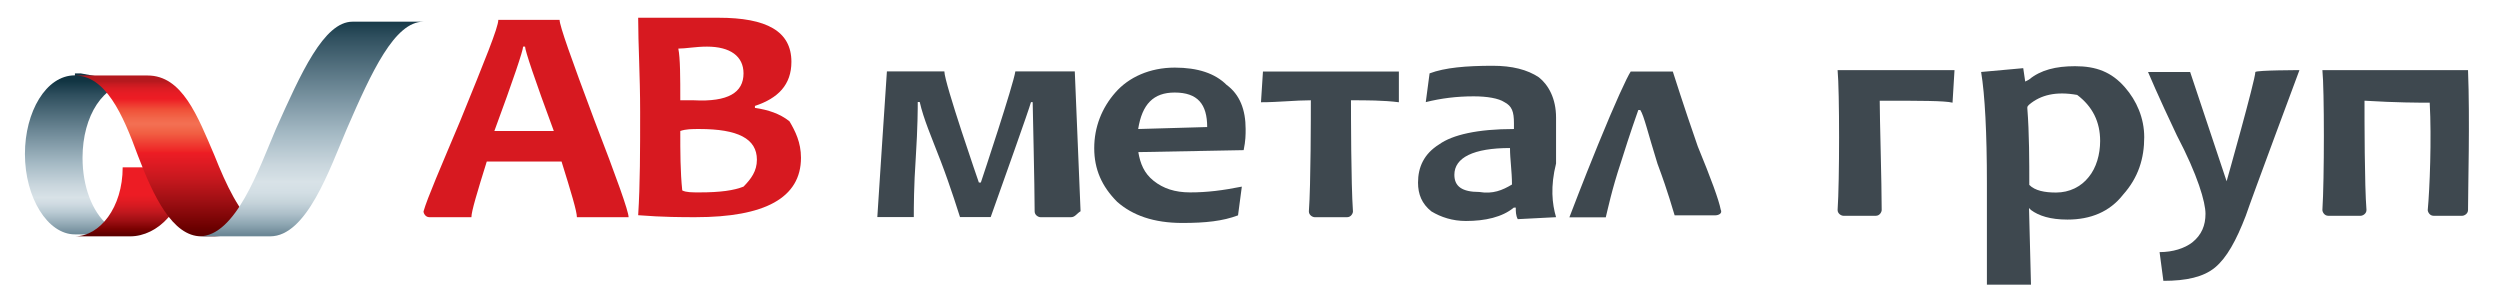
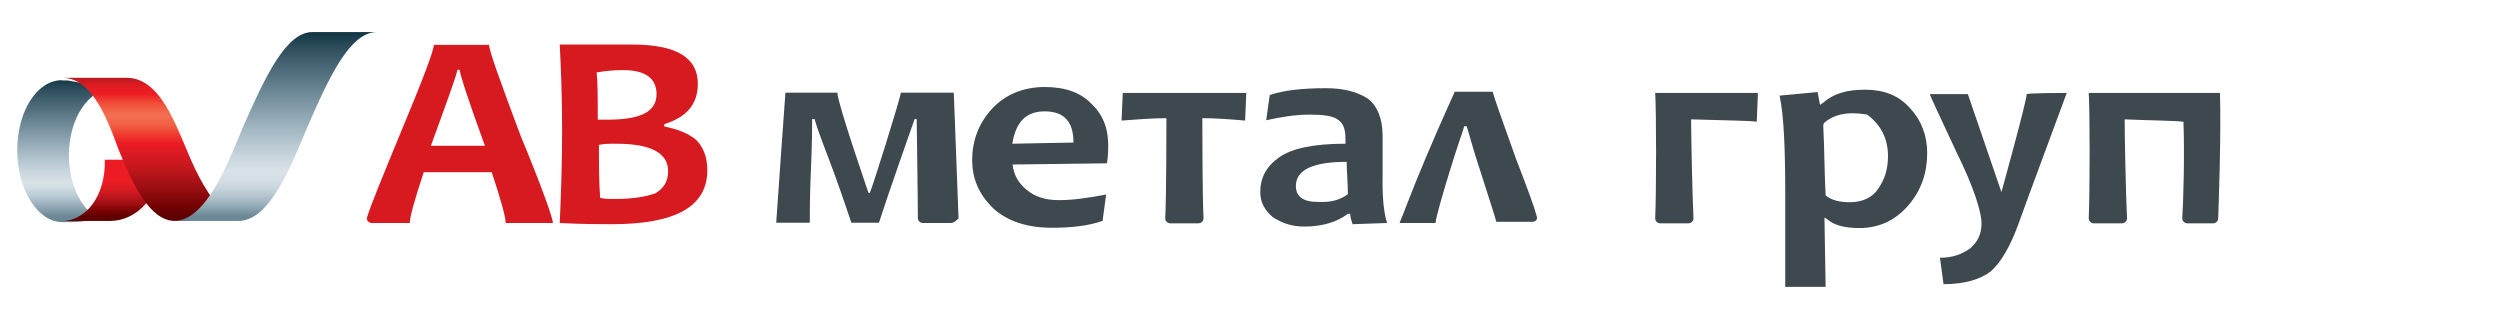
- <svg xmlns="http://www.w3.org/2000/svg" viewBox="0 888 1775 214">
-   <linearGradient id="SVGID_1_" gradientUnits="userSpaceOnUse" x1="6" y1="1950" x2="6" y2="1938" gradientTransform="matrix(9.0912 0 0 9.0912 0 -16673.223)">
+ <svg xmlns="http://www.w3.org/2000/svg" viewBox="0 245.3 841.9 109">
+   <linearGradient id="SVGID_1_" gradientUnits="userSpaceOnUse" x1="6.8" y1="587.28" x2="6.8" y2="575.28" gradientTransform="matrix(3.8797 0 0 3.8797 -4.3195 -1960.345)">
    <stop offset="0" style="stop-color:#6C8896" />
    <stop offset="1.926647e-003" style="stop-color:#6D8997" />
    <stop offset="7.733236e-002" style="stop-color:#97ADB9" />
    <stop offset="0.145" style="stop-color:#B9CAD3" />
    <stop offset="0.202" style="stop-color:#D0DBE2" />
    <stop offset="0.242" style="stop-color:#D8E2E7" />
    <stop offset="0.322" style="stop-color:#C9D6DD" />
    <stop offset="0.47" style="stop-color:#A3B8C3" />
    <stop offset="0.669" style="stop-color:#6E8997" />
    <stop offset="0.909" style="stop-color:#2F4F5E" />
    <stop offset="1" style="stop-color:#113442" />
  </linearGradient>
-   <path fill="url(#SVGID_1_)" d="M53.1,941.5c-20.4,0-35.4,25.9-35.4,55.8c0,31.3,16.3,57.1,35.4,57.1h8.2c8.2,0,20.4-1.4,15-6.8 c-10.9-9.5-17.7-27.2-17.7-47.6c0-29.9,15-53.1,35.4-53.1l-36.7-6.8h-4.1V941.5z" />
-   <linearGradient id="SVGID_2_" gradientUnits="userSpaceOnUse" x1="10" y1="1945" x2="10" y2="1950" gradientTransform="matrix(9.0912 0 0 9.0912 0 -16673.223)">
+   <path fill="url(#SVGID_1_)" d="M20.9,272.3c-8.5,0-15.1,10.5-15.1,23.7c0,13.2,7,24.1,15.1,24.1h3.5c3.5,0,8.5-0.8,6.6-2.7 c-4.7-3.9-7.8-11.3-7.8-19.8c0-12.4,6.6-22.5,15.1-22.5l-15.5-2.7H20.9z" />
+   <linearGradient id="SVGID_2_" gradientUnits="userSpaceOnUse" x1="10.8" y1="582.28" x2="10.8" y2="587.28" gradientTransform="matrix(3.8797 0 0 3.8797 -4.3195 -1960.345)">
    <stop offset="0" style="stop-color:#ED1C24" />
    <stop offset="0.374" style="stop-color:#ED1C24" />
    <stop offset="0.447" style="stop-color:#E51C23" />
    <stop offset="0.545" style="stop-color:#D61A21" />
    <stop offset="0.657" style="stop-color:#BE171D" />
    <stop offset="0.78" style="stop-color:#9F0F13" />
    <stop offset="0.911" style="stop-color:#7A0101" />
    <stop offset="1" style="stop-color:#5E0000" />
  </linearGradient>
-   <path fill="url(#SVGID_2_)" d="M53.1,1055.8c17.7,0,34-20.4,34-49H132c0,29.9-20.4,49-39.5,49H53.1z" />
-   <linearGradient id="SVGID_3_" gradientUnits="userSpaceOnUse" x1="13" y1="1938" x2="13" y2="1950" gradientTransform="matrix(9.0912 0 0 9.0912 0 -16673.223)">
+   <path fill="url(#SVGID_2_)" d="M20.9,319.7c7.8,0,14.7-8.1,14.4-20.6h19c0,12.4-8.5,20.6-17.1,20.6H20.9z" />
+   <linearGradient id="SVGID_3_" gradientUnits="userSpaceOnUse" x1="13.659" y1="575.28" x2="13.659" y2="587.28" gradientTransform="matrix(3.8797 0 0 3.8797 -4.3195 -1960.345)">
    <stop offset="0" style="stop-color:#B5191E" />
    <stop offset="2.278189e-002" style="stop-color:#C91B21" />
    <stop offset="4.952808e-002" style="stop-color:#DB1C23" />
    <stop offset="7.885586e-002" style="stop-color:#E71C24" />
    <stop offset="0.115" style="stop-color:#ED1C24" />
    <stop offset="0.187" style="stop-color:#F05139" />
    <stop offset="0.245" style="stop-color:#F2684B" />
    <stop offset="0.28" style="stop-color:#F37053" />
    <stop offset="0.339" style="stop-color:#F15F43" />
    <stop offset="0.459" style="stop-color:#EE2325" />
    <stop offset="0.467" style="stop-color:#ED1C24" />
    <stop offset="0.528" style="stop-color:#E01B23" />
    <stop offset="0.637" style="stop-color:#C6181E" />
    <stop offset="0.781" style="stop-color:#9E0F13" />
    <stop offset="0.953" style="stop-color:#6C0000" />
    <stop offset="1" style="stop-color:#5E0000" />
  </linearGradient>
-   <path fill="url(#SVGID_3_)" d="M152.4,1055.8l23.1-1.4c8.2,0,12.2-1.4,6.8-5.4c-12.2-9.5-21.8-29.9-29.9-50.3 c-12.2-28.6-23.1-57.1-47.6-57.1H53.1c21.8,0,34,27.2,44.9,57.1c10.9,28.6,24.5,57.1,44.9,57.1H152.4z" />
-   <linearGradient id="SVGID_4_" gradientUnits="userSpaceOnUse" x1="24" y1="1950" x2="24" y2="1933" gradientTransform="matrix(9.0912 0 0 9.0912 0 -16673.223)">
+   <path fill="url(#SVGID_3_)" d="M62.8,319.7l9.7-0.8c3.5,0,5-0.4,3.1-2.3c-5-4.3-9.3-12.4-12.8-21c-5-12-10.1-24.1-20.2-24.1H20.9 c9.3,0,14.4,11.3,19,24.1c4.7,11.6,10.5,24.1,19,24.1C58.9,319.7,62.8,319.7,62.8,319.7z" />
+   <linearGradient id="SVGID_4_" gradientUnits="userSpaceOnUse" x1="25" y1="587.28" x2="25" y2="571.28" gradientTransform="matrix(3.8797 0 0 3.8797 -4.3195 -1960.345)">
    <stop offset="0" style="stop-color:#6C8896" />
    <stop offset="8.691043e-004" style="stop-color:#6D8897" />
    <stop offset="4.922779e-002" style="stop-color:#8FA7B3" />
    <stop offset="9.784003e-002" style="stop-color:#AEC0CA" />
    <stop offset="0.146" style="stop-color:#C5D3DA" />
    <stop offset="0.194" style="stop-color:#D3DEE4" />
    <stop offset="0.242" style="stop-color:#D8E2E7" />
    <stop offset="0.322" style="stop-color:#C9D6DD" />
    <stop offset="0.47" style="stop-color:#A3B8C3" />
    <stop offset="0.669" style="stop-color:#6E8997" />
    <stop offset="0.909" style="stop-color:#2F4F5E" />
    <stop offset="1" style="stop-color:#113442" />
  </linearGradient>
-   <path fill="url(#SVGID_4_)" d="M191.8,1055.8c25.9,0,42.2-47.6,54.4-76.2c17.7-40.8,34-76.2,54.4-76.2h-50.3 c-20.4,0-36.7,36.7-54.4,76.2c-12.2,28.6-28.6,76.2-54.4,76.2H191.8z" />
-   <path fill="#D71920" d="M446.3,1042.2h-36.7c0-4.1-4.1-17.7-10.9-39.5h-53.1c-6.8,21.8-10.9,35.4-10.9,39.5h-29.9 c-2.7,0-4.1-2.7-4.1-4.1c2.7-9.5,12.2-31.3,25.9-63.9c17.7-43.5,27.2-66.7,27.2-72.1h43.5c0,4.1,8.2,27.2,24.5,70.7 C438.1,1015,446.3,1038.1,446.3,1042.2z M393.2,981c-13.6-36.7-20.4-57.1-20.4-59.9h-1.4c0,2.7-6.8,23.1-20.4,59.9H393.2z" />
-   <path fill="#D71920" d="M568.7,1000c0,28.6-25.9,42.2-74.8,42.2c-9.5,0-23.1,0-40.8-1.4c1.4-21.8,1.4-46.3,1.4-73.5 c0-25.9-1.4-47.6-1.4-66.7h19c4.1,0,9.5,0,17.7,0c8.2,0,15,0,20.4,0c34,0,51.7,9.5,51.7,31.3c0,16.3-9.5,25.9-25.9,31.3v1.4 c9.5,1.4,17.7,4.1,24.5,9.5C564.6,981,568.7,989.1,568.7,1000z M527.9,940.1c0-12.2-9.5-19-25.9-19c-8.2,0-15,1.4-20.4,1.4 c1.4,6.8,1.4,20.4,1.4,36.7c2.7,0,6.8,0,9.5,0C517,960.5,527.9,953.7,527.9,940.1z M537.4,1001.4c0-15-13.6-21.8-40.8-21.8 c-5.4,0-9.5,0-13.6,1.4c0,15,0,28.6,1.4,42.2c2.7,1.4,6.8,1.4,12.2,1.4c15,0,24.5-1.4,31.3-4.1 C533.3,1015,537.4,1009.5,537.4,1001.4z" />
-   <path fill="#3E484F" d="M760.5,1042.2h-21.8c-1.4,0-4.1-1.4-4.1-4.1c0-17.7-1.4-74.8-1.4-77.6H732c-1.4,5.4-20.4,58.5-28.6,81.6 h-21.8c0,0-6.8-21.8-13.6-39.5s-12.2-29.9-15-42.2h-1.4c0,4.1,0,17.7-1.4,39.5c-1.4,20.4-1.4,35.4-1.4,42.2h-25.9 c0-1.4,6.8-103.4,6.8-103.4h40.8c0,8.2,24.5,78.9,24.5,78.9h1.4c1.4-4.1,23.1-69.4,24.5-78.9h42.2l4.1,99.3 C764.6,1039.5,763.3,1042.2,760.5,1042.2z" />
-   <path fill="#3E484F" d="M884.4,979.6c0,4.1,0,8.2-1.4,15l-74.8,1.4c1.4,8.2,4.1,15,10.9,20.4s15,8.2,25.9,8.2 c12.2,0,23.1-1.4,36.7-4.1l-2.7,20.4c-10.9,4.1-23.1,5.4-39.5,5.4c-20.4,0-35.4-5.4-46.3-15c-10.9-10.9-16.3-23.1-16.3-38.1 c0-15,5.4-28.6,15-39.5c9.5-10.9,24.5-17.7,42.2-17.7c16.3,0,28.6,4.1,36.7,12.2C880.3,955.1,884.4,966,884.4,979.6z M857.1,978.2c0-16.3-6.8-24.5-23.1-24.5c-15,0-23.1,8.2-25.9,25.9L857.1,978.2z" />
-   <path fill="#3E484F" d="M993.2,938.8v21.8c-10.9-1.4-23.1-1.4-34-1.4c0,9.5,0,58.5,1.4,78.9c0,1.4-1.4,4.1-4.1,4.1h-23.1 c-1.4,0-4.1-1.4-4.1-4.1c1.4-19,1.4-69.4,1.4-78.9c-10.9,0-23.1,1.4-35.4,1.4l1.4-21.8C896.6,938.8,993.2,938.8,993.2,938.8z" />
-   <path fill="#3E484F" d="M1104.8,1042.2l-27.2,1.4c-1.4-2.7-1.4-5.4-1.4-8.2h-1.4c-8.2,6.8-20.4,9.5-34,9.5 c-9.5,0-17.7-2.7-24.5-6.8c-6.8-5.4-9.5-12.2-9.5-20.4c0-10.9,4.1-20.4,15-27.2c9.5-6.8,27.2-10.9,53.1-10.9c0-1.4,0-2.7,0-4.1 c0-8.2-1.4-12.2-6.8-15c-4.1-2.7-12.2-4.1-21.8-4.1c-12.2,0-23.1,1.4-34,4.1l2.7-20.4c10.9-4.1,25.9-5.4,44.9-5.4 c13.6,0,24.5,2.7,32.7,8.2c6.8,5.4,12.2,15,12.2,28.6c0,2.7,0,8.2,0,16.3c0,8.2,0,13.6,0,16.3 C1100.7,1020.4,1102,1032.7,1104.8,1042.2z M1073.5,1019c0-9.5-1.4-17.7-1.4-25.9c-25.9,0-39.5,6.8-39.5,19 c0,8.2,5.4,12.2,17.7,12.2C1059.9,1025.9,1066.7,1023.1,1073.5,1019z" />
-   <path fill="#3E484F" d="M1114.3,1042.2c2.7-6.8,8.2-21.8,20.4-51.7c12.2-29.9,20.4-47.6,23.1-51.7h29.9 c1.4,4.1,6.8,21.8,17.7,53.1c9.5,23.1,15,38.1,16.3,44.9c1.4,2.7-1.4,4.1-4.1,4.1h-28.6c-1.4-4.1-4.1-15-12.2-36.7 c-6.8-21.8-9.5-34-12.2-38.1h-1.4c-1.4,4.1-5.4,15-12.2,36.7c-6.8,20.4-9.5,34-10.9,39.5H1114.3L1114.3,1042.2z" />
-   <path fill="#3E484F" d="M1387.7,937.8l-1.4,23.1c-5.4-1.4-23.1-1.4-51.7-1.4c0,12.2,1.4,58.5,1.4,77.6c0,1.4-1.4,4.1-4.1,4.1 h-23.1c-1.4,0-4.1-1.4-4.1-4.1c1.4-20.4,1.4-84.4,0-99.3H1387.7z" />
-   <path fill="#3E484F" d="M1752.3,937.8h-103.4c1.4,13.6,1.4,77.6,0,99.3c0,1.4,1.4,4.1,4.1,4.1h23.1c1.4,0,4.1-1.4,4.1-4.1 c-1.4-17.7-1.4-63.9-1.4-77.6c23.1,1.4,38.1,1.4,46.3,1.4c1.4,25.9,0,61.2-1.4,76.2c0,1.4,1.4,4.1,4.1,4.1h20.4 c1.4,0,4.1-1.4,4.1-4.1C1752.3,1022.1,1753.7,973.1,1752.3,937.8z" />
-   <path fill="#3E484F" d="M1522.4,985.4c0,15-4.1,28.6-15,40.8c-9.5,12.2-23.1,17.7-39.5,17.7c-12.2,0-20.4-2.7-25.9-6.8l-1.4-1.4 l1.4,54.4h-31.3c0,0,0-44.9,0-72.1c0-35.4-1.4-62.6-4.1-78.9l29.9-2.7l1.4,9.5l2.7-1.4c8.2-6.8,19-9.5,32.7-9.5 c15,0,25.9,4.1,35.4,15C1517,959.5,1522.4,971.8,1522.4,985.4z M1491.1,988.1c0-13.6-5.4-24.5-16.3-32.7c-15-2.7-25.9,0-34,6.8 c-1.4,1.4-1.4,1.4-1.4,2.7c1.4,17.7,1.4,38.1,1.4,54.4c4.1,4.1,10.9,5.4,19,5.4c9.5,0,17.7-4.1,23.1-10.9 C1488.4,1007.2,1491.1,997.6,1491.1,988.1z" />
-   <path fill="#3E484F" d="M1632.6,937.8c0,0-34,91.2-38.1,103.4c-6.8,17.7-13.6,29.9-21.8,36.7c-8.2,6.8-20.4,9.5-36.7,9.5 l-2.7-20.4c9.5,0,17.7-2.7,23.1-6.8c6.8-5.4,9.5-12.2,9.5-20.4c0-8.2-5.4-27.2-20.4-55.8c-13.6-28.6-20.4-44.9-20.4-44.9h29.9 l25.9,77.6c0,0,20.4-72.1,20.4-77.6C1602.7,937.8,1632.6,937.8,1632.6,937.8z" />
+   <path fill="url(#SVGID_4_)" d="M80.3,319.7c10.9,0,18.2-19.8,23.3-31.8c7.4-17.1,14.4-31.8,23.3-31.8h-21.7 c-8.9,0-15.9,15.1-23.3,31.8c-5,12-12.4,31.8-23.3,31.8H80.3z" />
+   <path fill="#D71920" d="M186.2,320.4h-15.9c0-1.9-1.6-7.8-4.7-17.1h-22.9c-3.1,9.3-4.7,15.1-4.7,17.1h-12.8c-1.2,0-1.9-1.2-1.6-1.9 c1.2-3.9,5-13.2,10.9-27.5c7.8-18.6,11.6-28.7,11.6-30.6h18.6c0,1.9,3.5,11.6,10.5,30.3C182.7,308.8,186.2,318.9,186.2,320.4z M163.3,294.4c-5.8-15.9-8.5-24.4-8.5-25.6H154c0,1.2-3.1,9.7-8.9,25.6H163.3z" />
+   <path fill="#D71920" d="M238.2,302.6c0,12.4-10.9,18.2-32.2,18.2c-3.9,0-9.7,0-17.5-0.4c0.4-9.3,0.8-19.8,0.8-31.4 c0-11.3-0.4-20.6-0.8-28.7h8.1c1.6,0,3.9,0,7.8,0c3.5,0,6.2,0,8.5,0c14.7,0,22.1,4.3,22.1,13.2c0,7-3.9,11.3-11.3,13.6v0.8 c3.9,0.8,7.4,1.9,10.5,4.3C236.6,294.4,238.2,297.9,238.2,302.6z M221.1,277c0-5.4-3.9-8.1-11.3-8.1c-3.5,0-6.6,0.4-8.9,0.8 c0.4,3.1,0.4,8.5,0.4,15.9c1.2,0,2.7,0,3.9,0C216,285.5,221.1,282.8,221.1,277z M225,303c0-6.2-5.8-9.3-17.5-9.3 c-2.3,0-4.3,0-5.8,0.4c0,6.6,0,12.4,0.4,17.8c1.2,0.4,2.7,0.4,5,0.4c6.2,0,10.5-0.8,13.6-1.9C223.4,308.8,225,306.5,225,303z" />
+   <path fill="#3E484F" d="M320,320.4h-9.3c-0.8,0-1.6-0.8-1.6-1.6c0-7.4-0.4-31.8-0.4-33.4H308c-0.8,2.3-8.9,25.2-12,34.9h-9.3 c0,0-3.1-9.3-5.8-16.7s-5-12.8-6.6-18.2h-0.8c0,1.9,0,7.8-0.4,16.7c-0.4,8.9-0.4,15.1-0.4,18.2h-11.3c0-0.8,3.1-43.8,3.1-43.8H282 c0,3.5,10.5,33.8,10.5,33.8h0.4c0.8-1.6,9.7-29.9,10.5-33.8h17.8l1.6,42.3C322,319.7,321.2,320.4,320,320.4z" />
+   <path fill="#3E484F" d="M373.2,294.1c0,1.6,0,3.5-0.4,6.2l-31.8,0.4c0.4,3.5,1.9,6.2,4.7,8.5c2.7,2.3,6.2,3.5,10.9,3.5 c5,0,10.1-0.8,15.9-1.9l-1.2,8.9c-4.7,1.6-10.1,2.3-17.1,2.3c-8.5,0-15.1-2.3-19.8-6.6c-4.7-4.7-7-9.7-7-16.3s2.3-12.4,6.6-17.1 s10.5-7.4,17.8-7.4c7,0,12,1.9,15.5,5.4C371.2,283.6,373.2,288.2,373.2,294.1z M361.5,293.3c0-7-3.1-10.5-9.7-10.5 c-6.2,0-9.7,3.5-10.9,10.9L361.5,293.3z" />
+   <path fill="#3E484F" d="M419.7,276.6l-0.4,9.3c-4.7-0.4-9.7-0.8-14.4-0.8c0,3.9,0,25.2,0.4,33.8c0,0.8-0.8,1.6-1.6,1.6h-9.7 c-0.8,0-1.6-0.8-1.6-1.6c0.4-8.1,0.4-29.5,0.4-33.8c-4.7,0-9.7,0.4-15.1,0.8l0.4-9.3C378.2,276.6,419.7,276.6,419.7,276.6z" />
+   <path fill="#3E484F" d="M467.1,320.4l-11.6,0.4c-0.4-1.2-0.8-2.3-0.8-3.5h-0.8c-3.5,2.7-8.5,4.3-14.7,4.3c-4.3,0-7.4-1.2-10.5-3.1 c-2.7-2.3-4.3-5-4.3-8.5c0-4.7,1.9-8.5,6.2-11.6c4.3-3.1,11.6-4.7,22.5-4.7c0-0.4,0-1.2,0-1.6c0-3.5-0.8-5.4-2.7-6.6 c-1.6-1.2-5-1.6-9.3-1.6c-5,0-9.7,0.8-14.7,1.9l1.2-8.5c4.7-1.6,10.9-2.3,19-2.3c5.8,0,10.5,1.2,14,3.5c3.1,2.3,5,6.6,5,12.4 c0,1.2,0,3.5,0,7c0,3.5,0,5.8,0,7C465.5,311.1,465.9,316.6,467.1,320.4z M453.9,310.7c0-4.3-0.4-7.8-0.4-10.9 c-11.3,0-17.1,2.7-17.1,8.1c0,3.5,2.3,5.4,7.4,5.4C448.1,313.5,451.2,312.7,453.9,310.7z" />
+   <path fill="#3E484F" d="M471.3,320.4c1.2-2.7,3.5-9.3,8.9-22.1c5.4-12.8,8.9-20.2,9.7-22.1h12.8c0.4,1.9,3.1,9.3,7.8,22.5 c3.9,10.1,6.2,16.3,7,19.4c0.4,1.2-0.4,1.9-1.6,1.9h-12c-0.4-1.6-1.9-6.2-5-15.9c-3.1-9.3-4.3-14.4-5-16.3h-0.8 c-0.4,1.6-2.3,6.6-5,15.5c-2.7,8.9-4.3,14.4-4.7,17.1H471.3z" />
+   <path fill="#3E484F" d="M592,276.6l-0.4,9.7c-2.3-0.4-9.7-0.4-22.1-0.8c0,5.4,0.4,25.2,0.8,33.4c0,0.8-0.8,1.6-1.6,1.6H559 c-0.8,0-1.6-0.8-1.6-1.6c0.4-8.9,0.4-36.1,0-42.3H592z" />
+   <path fill="#3E484F" d="M747.6,276.6h-44.2c0.4,5.8,0.4,33.4,0,42.3c0,0.8,0.8,1.6,1.6,1.6h9.7c0.8,0,1.6-0.8,1.6-1.6 c-0.4-7.8-0.8-27.5-0.8-33.4c9.7,0.4,16.3,0.4,19.8,0.8c0.4,10.9,0,26.4-0.4,32.6c0,0.8,0.8,1.6,1.6,1.6h8.9c0.8,0,1.6-0.8,1.6-1.6 C747.2,312.3,748,291.7,747.6,276.6z" />
+   <path fill="#3E484F" d="M649,296.8c0,6.6-1.9,12.4-6.2,17.5c-4.3,5-9.7,7.8-16.7,7.8c-5.4,0-8.9-1.2-10.9-3.1l-0.8-0.4l0.4,23.3 h-13.6c0,0,0-19.4,0-30.6c0-15.1-0.4-26.8-1.9-33.8l12.8-1.2l0.8,4.3l1.2-0.8c3.5-3.1,8.1-4.3,14-4.3c6.2,0,11.3,1.9,15.1,6.2 C647.1,285.9,649,291,649,296.8z M635.8,297.9c0-5.8-2.3-10.5-7-14c-6.6-1.2-11.3,0-14.4,2.7c-0.4,0.4-0.4,0.8-0.4,1.2 c0.4,7.4,0.4,16.3,0.8,23.3c1.9,1.6,4.7,2.3,8.1,2.3c4.3,0,7.8-1.6,9.7-4.7C634.7,305.7,635.8,302.2,635.8,297.9z" />
+   <path fill="#3E484F" d="M696,276.6c0,0-14.4,38.8-16.3,44.2c-2.7,7.4-5.8,12.8-9.3,15.9c-3.5,2.7-8.9,4.3-15.9,4.3l-1.2-8.9 c4.3,0,7.4-1.2,10.1-3.1c2.7-2.3,3.9-5,3.9-8.5c0-3.5-2.3-11.6-8.5-24.1c-5.8-12.4-8.9-19-8.9-19.4h12.8l11.3,33 c0,0,8.5-30.6,8.5-33C683.2,276.6,696,276.6,696,276.6z" />
</svg>
